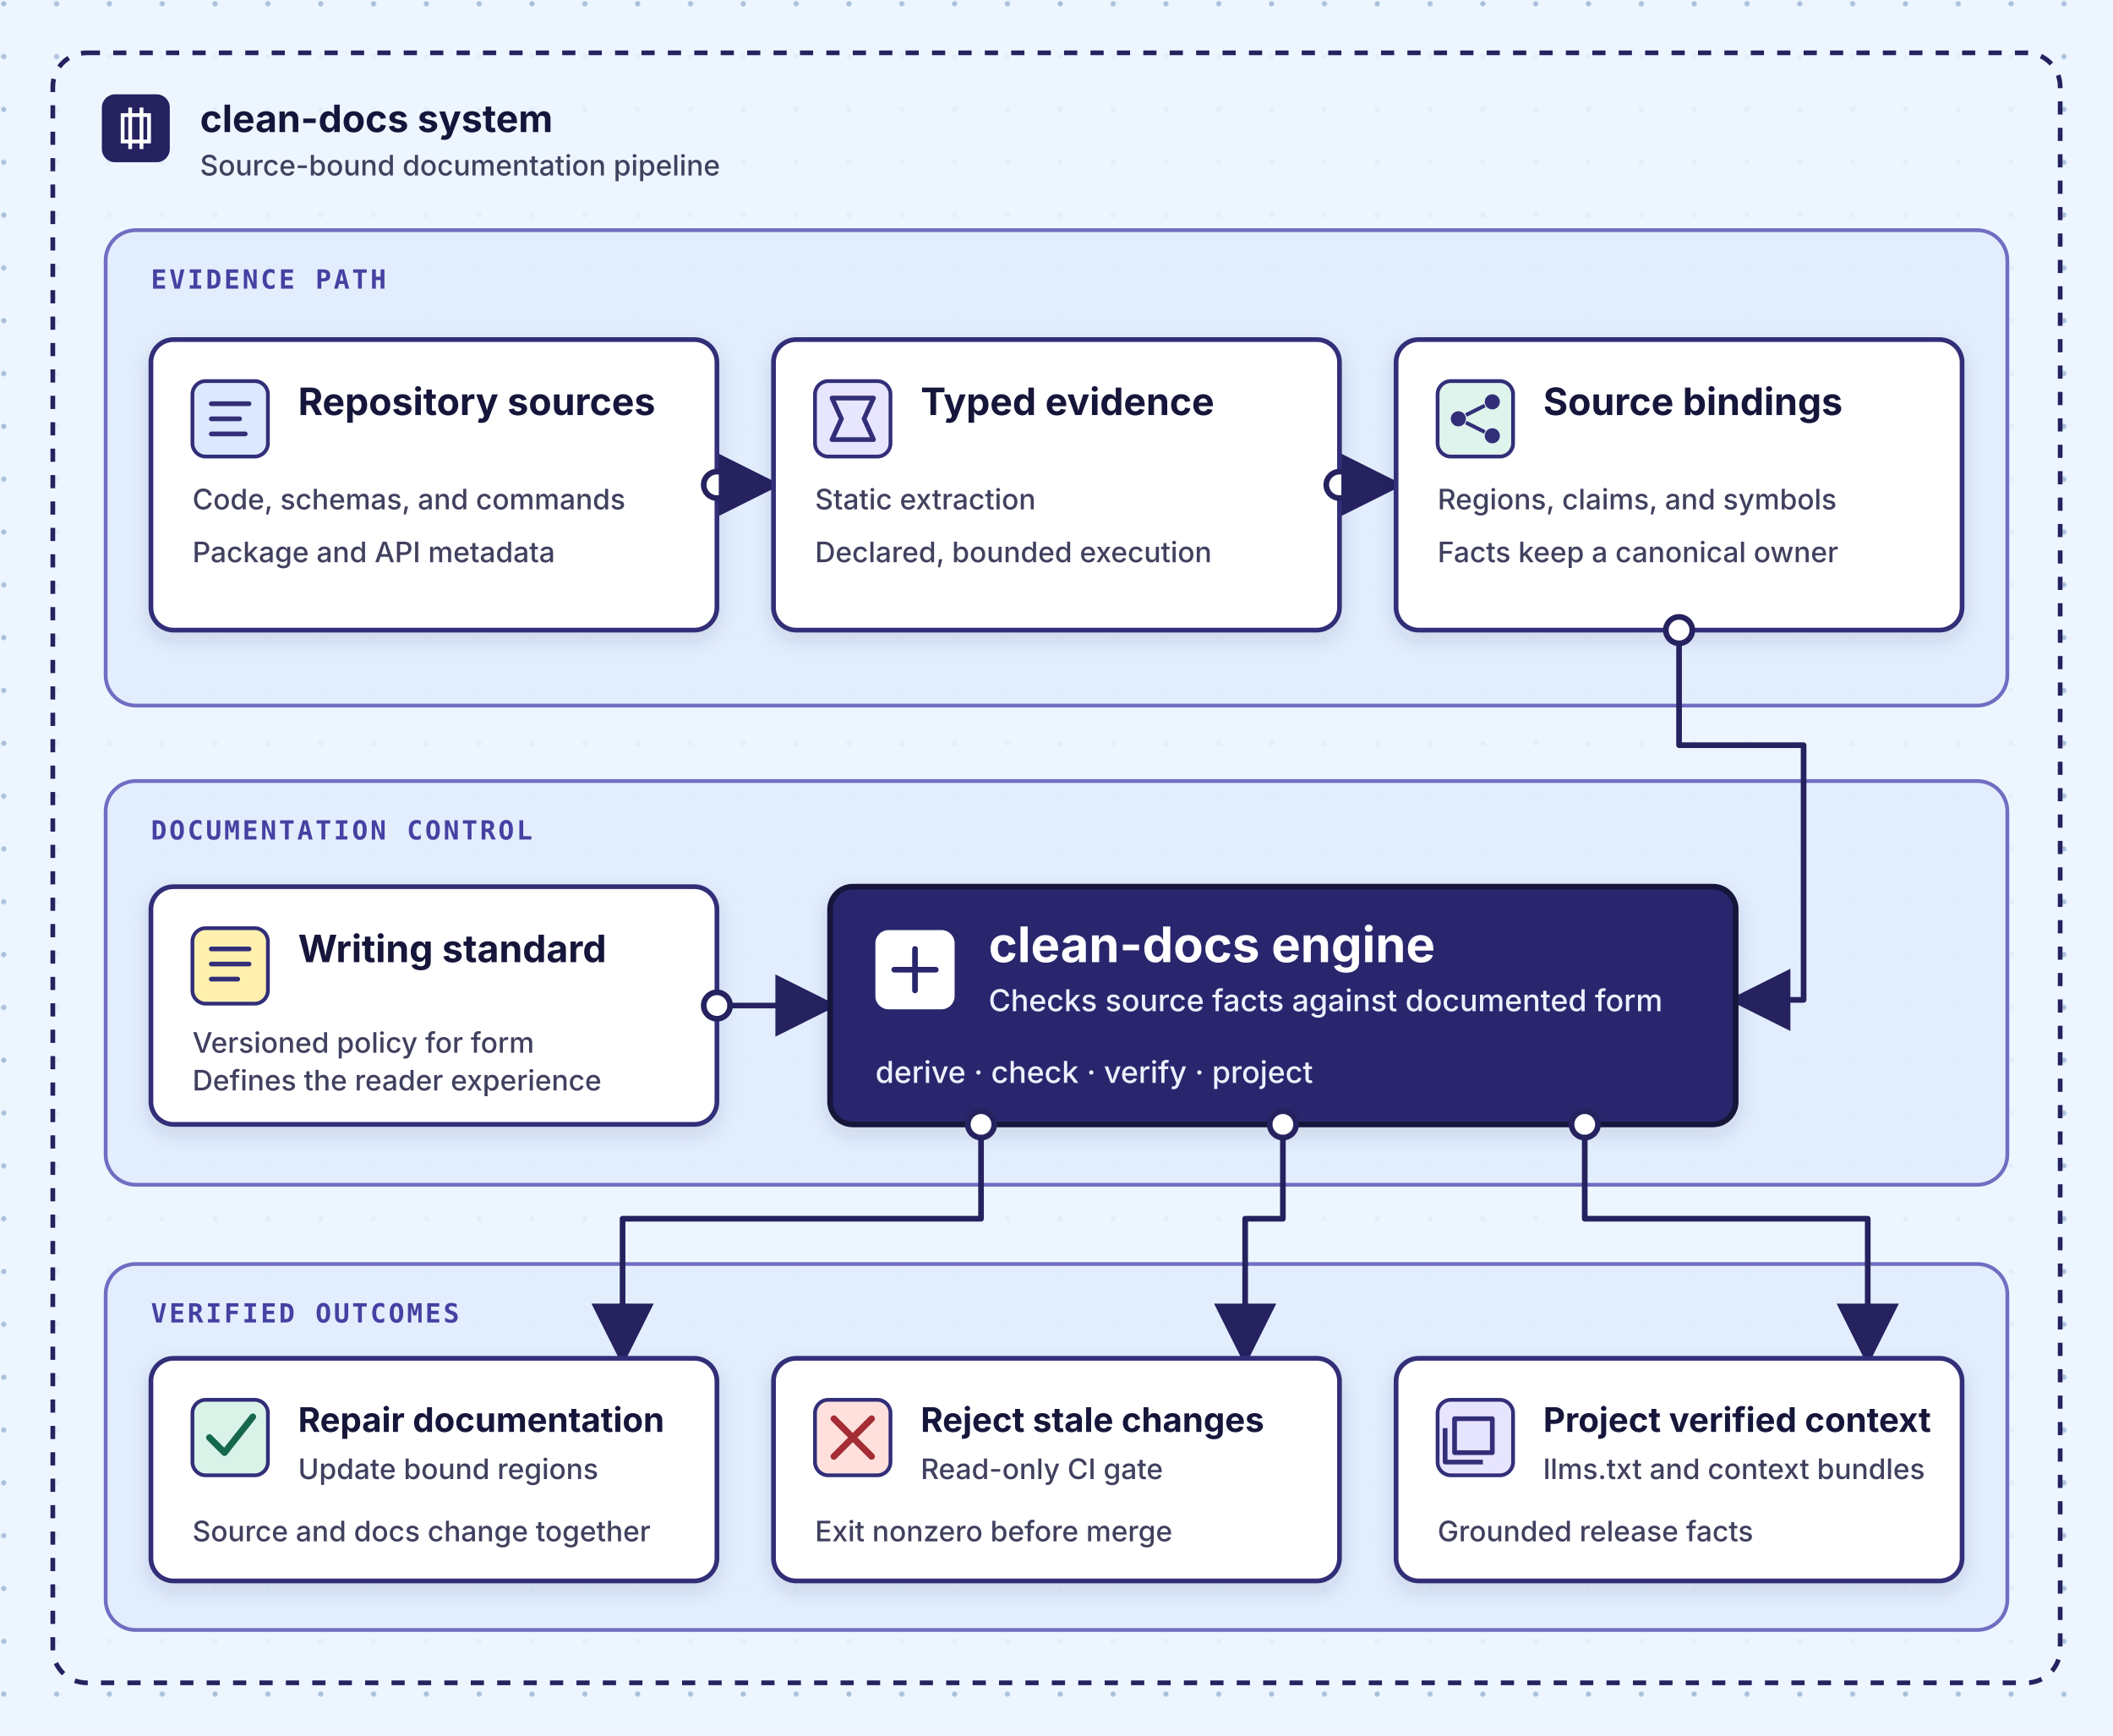
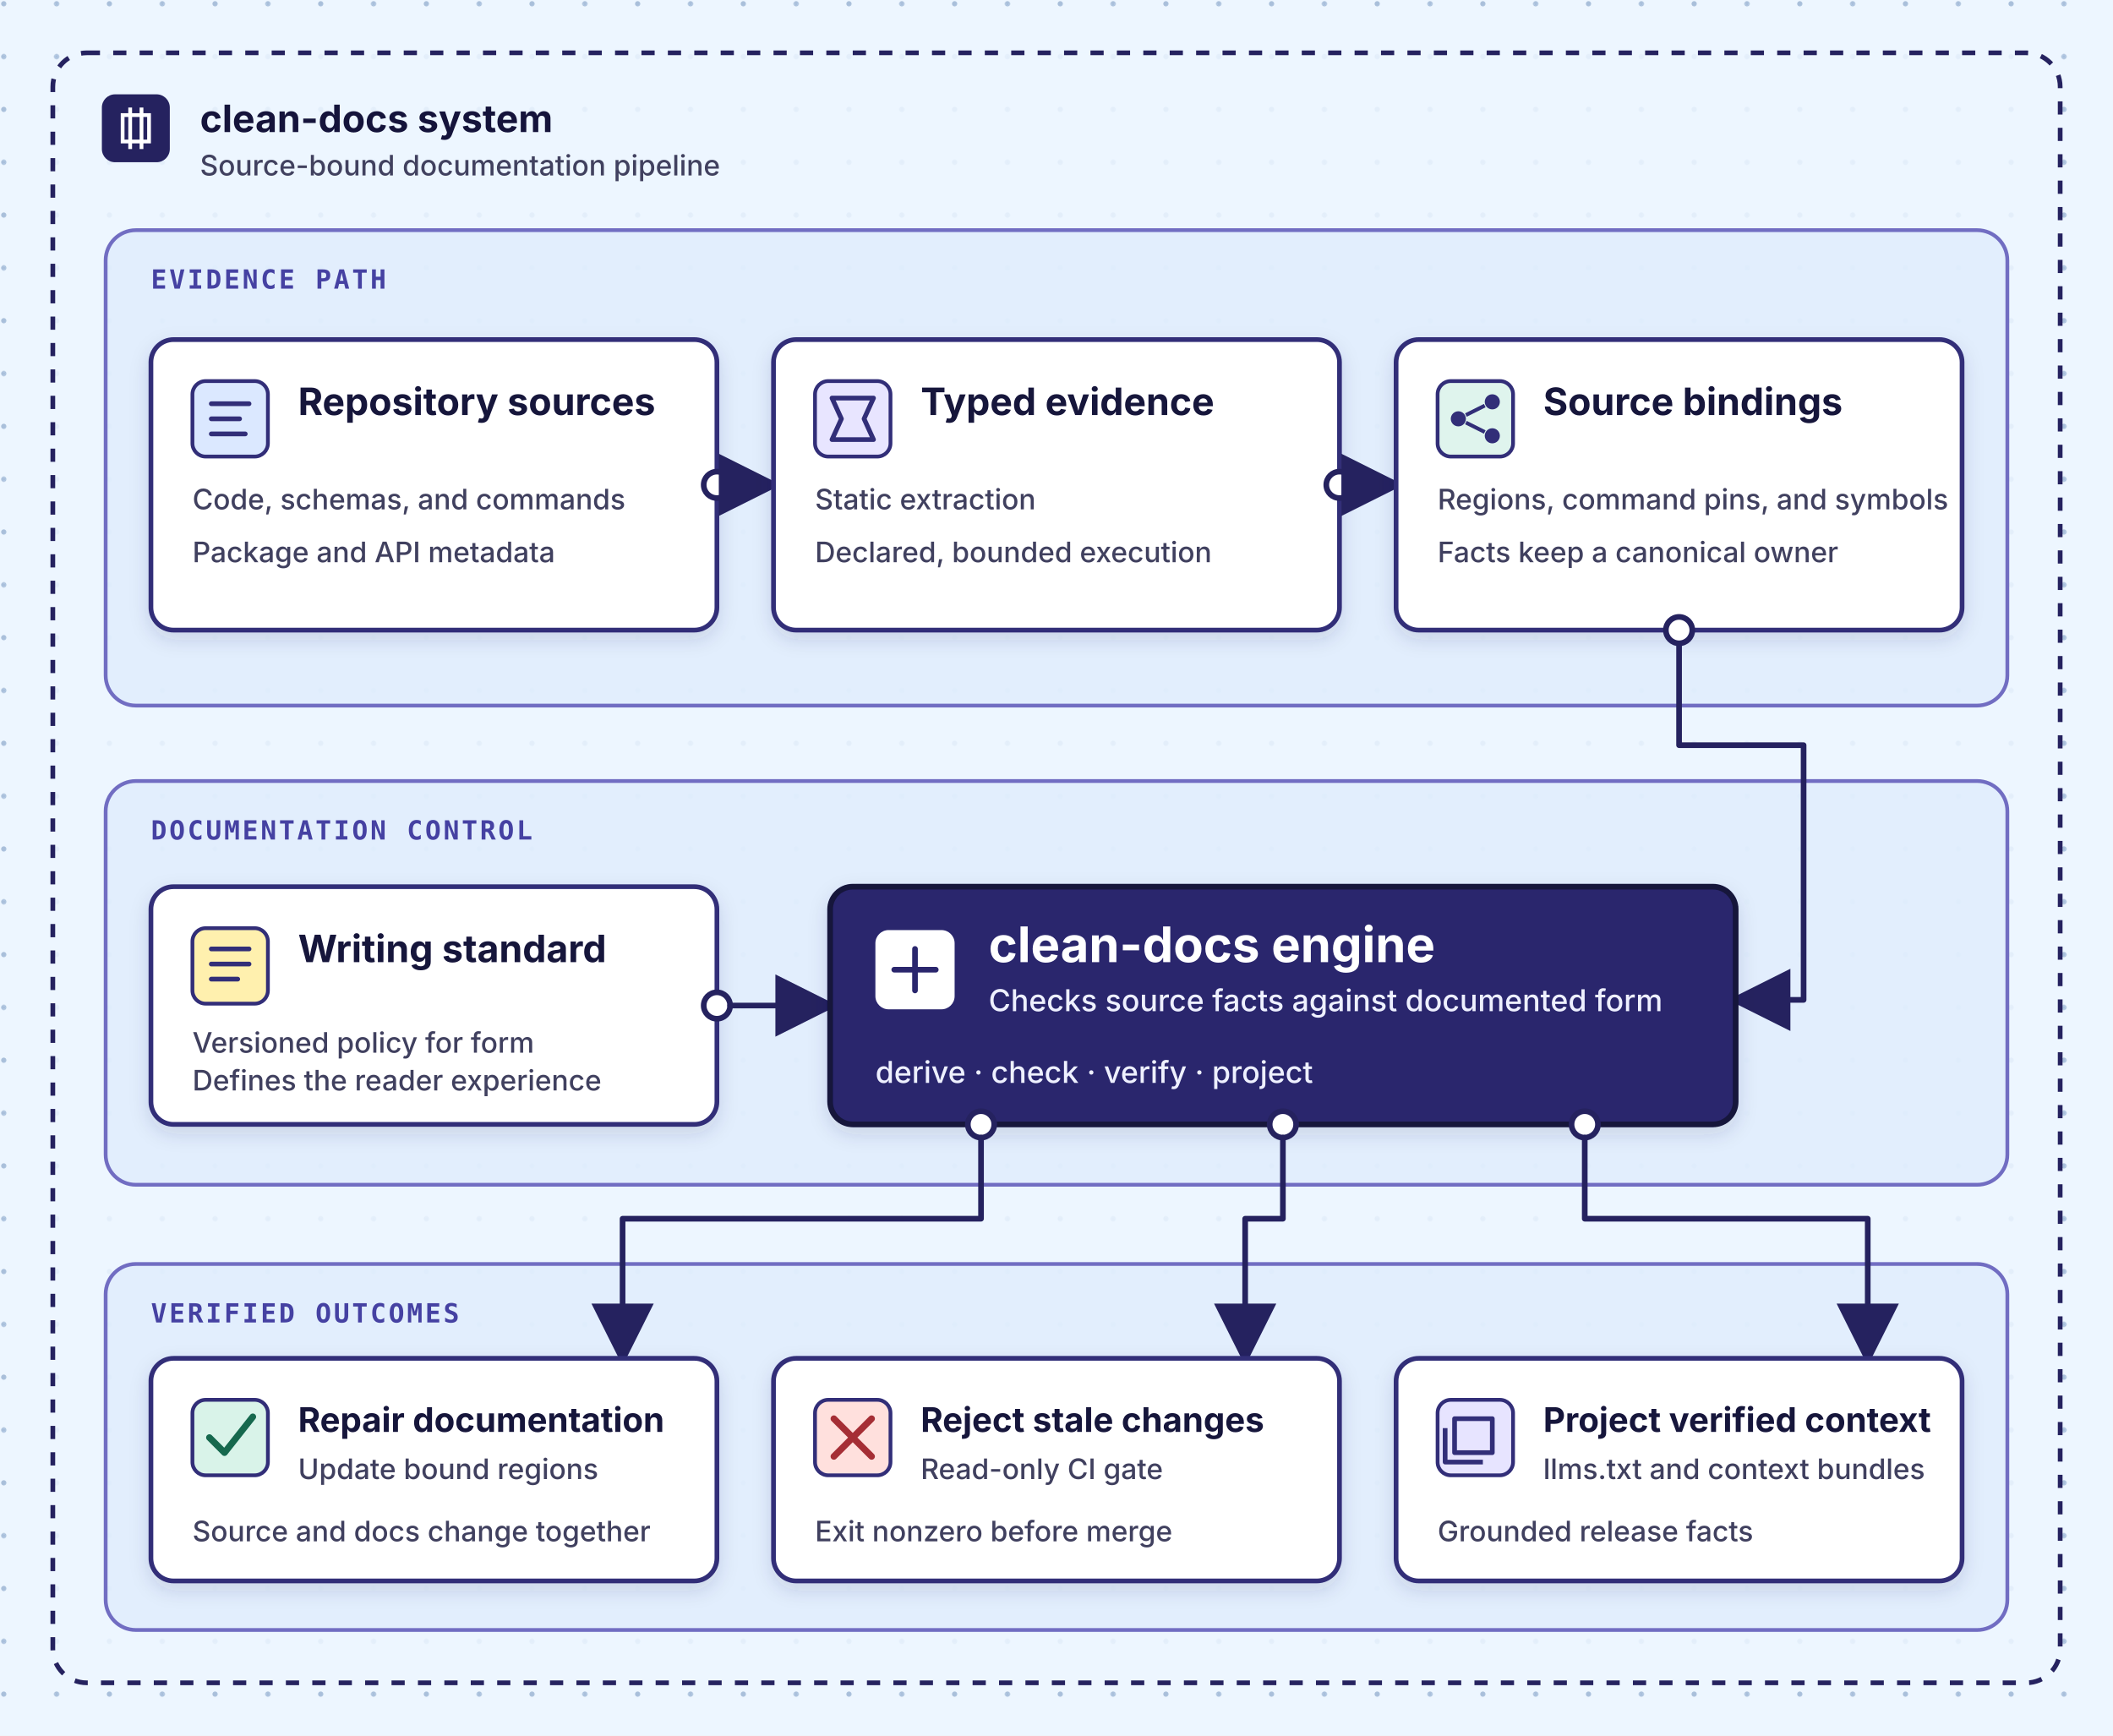
<svg xmlns="http://www.w3.org/2000/svg" viewBox="0 0 1120 920" role="img" aria-labelledby="title desc">
  <defs>
    <pattern id="grid" width="28" height="28" patternUnits="userSpaceOnUse">
      <circle cx="2" cy="2" r="1.4" fill="#a9bfda" />
    </pattern>
    <marker id="arrow" markerWidth="11" markerHeight="11" refX="9" refY="5.5" orient="auto" markerUnits="strokeWidth">
      <path d="M0 0L11 5.5L0 11Z" fill="#25225f" />
    </marker>
    <filter id="shadow" x="-10%" y="-10%" width="120%" height="130%">
      <feDropShadow dx="0" dy="4" stdDeviation="5" flood-color="#26355e" flood-opacity="0.14" />
    </filter>
    <style>
      .group-label { font: 700 14px ui-monospace, SFMono-Regular, Menlo, Consolas, monospace; letter-spacing: .09em; fill: #4541a2; }
      .card-title { font: 750 20px ui-sans-serif, system-ui, -apple-system, BlinkMacSystemFont, "Segoe UI", sans-serif; fill: #15143b; }
      .output-title { font: 750 18px ui-sans-serif, system-ui, -apple-system, BlinkMacSystemFont, "Segoe UI", sans-serif; fill: #15143b; }
      .body { font: 500 15px ui-sans-serif, system-ui, -apple-system, BlinkMacSystemFont, "Segoe UI", sans-serif; fill: #41415f; }
      .engine-title { font: 750 26px ui-sans-serif, system-ui, -apple-system, BlinkMacSystemFont, "Segoe UI", sans-serif; fill: #ffffff; }
      .engine-body { font: 550 16px ui-sans-serif, system-ui, -apple-system, BlinkMacSystemFont, "Segoe UI", sans-serif; fill: #eef0ff; }
      .connector { fill: none; stroke: #25225f; stroke-width: 3; stroke-linecap: round; stroke-linejoin: round; marker-end: url(#arrow); }
      .port { fill: #ffffff; stroke: #25225f; stroke-width: 3; }
      .card { fill: #ffffff; stroke: #302d78; stroke-width: 2.5; }
      .group { fill: #deecfc; fill-opacity: .72; stroke: #716dc2; stroke-width: 2; }
    </style>
  </defs>
  <rect width="1120" height="920" fill="#edf6ff" />
  <rect width="1120" height="920" fill="url(#grid)" />
  <rect x="28" y="28" width="1064" height="864" rx="18" fill="#edf6ff" fill-opacity=".86" stroke="#25225f" stroke-width="2.5" stroke-dasharray="7 7" />
  <rect x="54" y="50" width="36" height="36" rx="7" fill="#25225f" />
  <path d="M65 61h14v14H65zM69 57v22M75 57v22" fill="none" stroke="#ffffff" stroke-width="2" />
  <text x="106" y="70" class="card-title">clean-docs system</text>
  <text x="106" y="93" class="body">Source-bound documentation pipeline</text>
  <rect class="group" x="56" y="122" width="1008" height="252" rx="16" />
  <text x="80" y="153" class="group-label">EVIDENCE PATH</text>
  <g data-card="repository-sources" filter="url(#shadow)">
    <rect class="card" x="80" y="180" width="300" height="154" rx="12" />
    <rect x="102" y="202" width="40" height="40" rx="7" fill="#dbe8ff" stroke="#302d78" stroke-width="2" />
    <path d="M112 214h20M112 222h15M112 230h18" stroke="#302d78" stroke-width="2.5" stroke-linecap="round" />
    <text x="158" y="220" class="card-title">Repository sources</text>
    <text x="102" y="270" class="body">Code, schemas, and commands</text>
    <text x="102" y="298" class="body">Package and API metadata</text>
  </g>
  <circle class="port" cx="380" cy="257" r="7" />
  <path class="connector" d="M387 257H408" />
  <g data-card="typed-evidence" filter="url(#shadow)">
    <rect class="card" x="410" y="180" width="300" height="154" rx="12" />
    <rect x="432" y="202" width="40" height="40" rx="7" fill="#e8e5ff" stroke="#302d78" stroke-width="2" />
    <path d="M441 211h22l-5 11 5 11h-22l5-11z" fill="none" stroke="#302d78" stroke-width="2.5" stroke-linejoin="round" />
    <text x="488" y="220" class="card-title">Typed evidence</text>
    <text x="432" y="270" class="body">Static extraction</text>
    <text x="432" y="298" class="body">Declared, bounded execution</text>
  </g>
  <circle class="port" cx="710" cy="257" r="7" />
  <path class="connector" d="M717 257H738" />
  <g data-card="source-bindings" filter="url(#shadow)">
    <rect class="card" x="740" y="180" width="300" height="154" rx="12" />
    <rect x="762" y="202" width="40" height="40" rx="7" fill="#dff4ed" stroke="#302d78" stroke-width="2" />
    <circle cx="773" cy="222" r="4" fill="#302d78" />
    <circle cx="791" cy="213" r="4" fill="#302d78" />
    <circle cx="791" cy="231" r="4" fill="#302d78" />
    <path d="M777 220l10-5M777 224l10 5" stroke="#302d78" stroke-width="2" />
    <text x="818" y="220" class="card-title">Source bindings</text>
-     <text x="762" y="270" class="body">Regions, claims, and symbols</text>
+     <text x="762" y="270" class="body">Regions, command pins, and symbols</text>
    <text x="762" y="298" class="body">Facts keep a canonical owner</text>
  </g>
  <rect class="group" x="56" y="414" width="1008" height="214" rx="16" />
  <text x="80" y="445" class="group-label">DOCUMENTATION CONTROL</text>
  <path class="connector" d="M890 334V395H956V530H922" />
  <circle class="port" cx="890" cy="334" r="7" />
  <g data-card="writing-standard" filter="url(#shadow)">
    <rect class="card" x="80" y="470" width="300" height="126" rx="12" />
    <rect x="102" y="492" width="40" height="40" rx="7" fill="#fff0ae" stroke="#302d78" stroke-width="2" />
    <path d="M112 503h20M112 511h20M112 519h14" stroke="#302d78" stroke-width="2.5" stroke-linecap="round" />
    <text x="158" y="510" class="card-title">Writing standard</text>
    <text x="102" y="558" class="body">Versioned policy for form</text>
    <text x="102" y="578" class="body">Defines the reader experience</text>
  </g>
  <circle class="port" cx="380" cy="533" r="7" />
  <path class="connector" d="M387 533H438" />
  <g data-card="clean-docs-engine" filter="url(#shadow)">
    <rect x="440" y="470" width="480" height="126" rx="12" fill="#29266d" stroke="#15143b" stroke-width="3" />
    <rect x="464" y="493" width="42" height="42" rx="7" fill="#ffffff" />
    <path d="M474 514h22M485 503v22" stroke="#29266d" stroke-width="3" stroke-linecap="round" />
    <text x="524" y="510" class="engine-title">clean-docs engine</text>
    <text x="524" y="536" class="engine-body">Checks source facts against documented form</text>
    <text x="464" y="574" class="engine-body">derive · check · verify · project</text>
  </g>
  <rect class="group" x="56" y="670" width="1008" height="194" rx="16" />
  <text x="80" y="701" class="group-label">VERIFIED OUTCOMES</text>
  <circle class="port" cx="520" cy="596" r="7" />
  <circle class="port" cx="680" cy="596" r="7" />
  <circle class="port" cx="840" cy="596" r="7" />
  <path class="connector" d="M520 603V646H330V718" />
  <path class="connector" d="M680 603V646H660V718" />
  <path class="connector" d="M840 603V646H990V718" />
  <g data-card="repair-documentation" filter="url(#shadow)">
    <rect class="card" x="80" y="720" width="300" height="118" rx="12" />
    <rect x="102" y="742" width="40" height="40" rx="7" fill="#d9f3e9" stroke="#302d78" stroke-width="2" />
    <path d="M111 762l8 8 15-19" fill="none" stroke="#12674e" stroke-width="3.5" stroke-linecap="round" stroke-linejoin="round" />
    <text x="158" y="759" class="output-title">Repair documentation</text>
    <text x="158" y="784" class="body">Update bound regions</text>
    <text x="102" y="817" class="body">Source and docs change together</text>
  </g>
  <g data-card="reject-stale-changes" filter="url(#shadow)">
    <rect class="card" x="410" y="720" width="300" height="118" rx="12" />
    <rect x="432" y="742" width="40" height="40" rx="7" fill="#ffe0dd" stroke="#302d78" stroke-width="2" />
    <path d="M442 752l20 20M462 752l-20 20" stroke="#a52d36" stroke-width="3.5" stroke-linecap="round" />
    <text x="488" y="759" class="output-title">Reject stale changes</text>
    <text x="488" y="784" class="body">Read-only CI gate</text>
    <text x="432" y="817" class="body">Exit nonzero before merge</text>
  </g>
  <g data-card="project-verified-context" filter="url(#shadow)">
    <rect class="card" x="740" y="720" width="300" height="118" rx="12" />
    <rect x="762" y="742" width="40" height="40" rx="7" fill="#e7e4ff" stroke="#302d78" stroke-width="2" />
    <path d="M771 752h20v18h-20zM766 757v18h20" fill="none" stroke="#302d78" stroke-width="2.5" stroke-linejoin="round" />
    <text x="818" y="759" class="output-title">Project verified context</text>
    <text x="818" y="784" class="body">llms.txt and context bundles</text>
    <text x="762" y="817" class="body">Grounded release facts</text>
  </g>
</svg>
